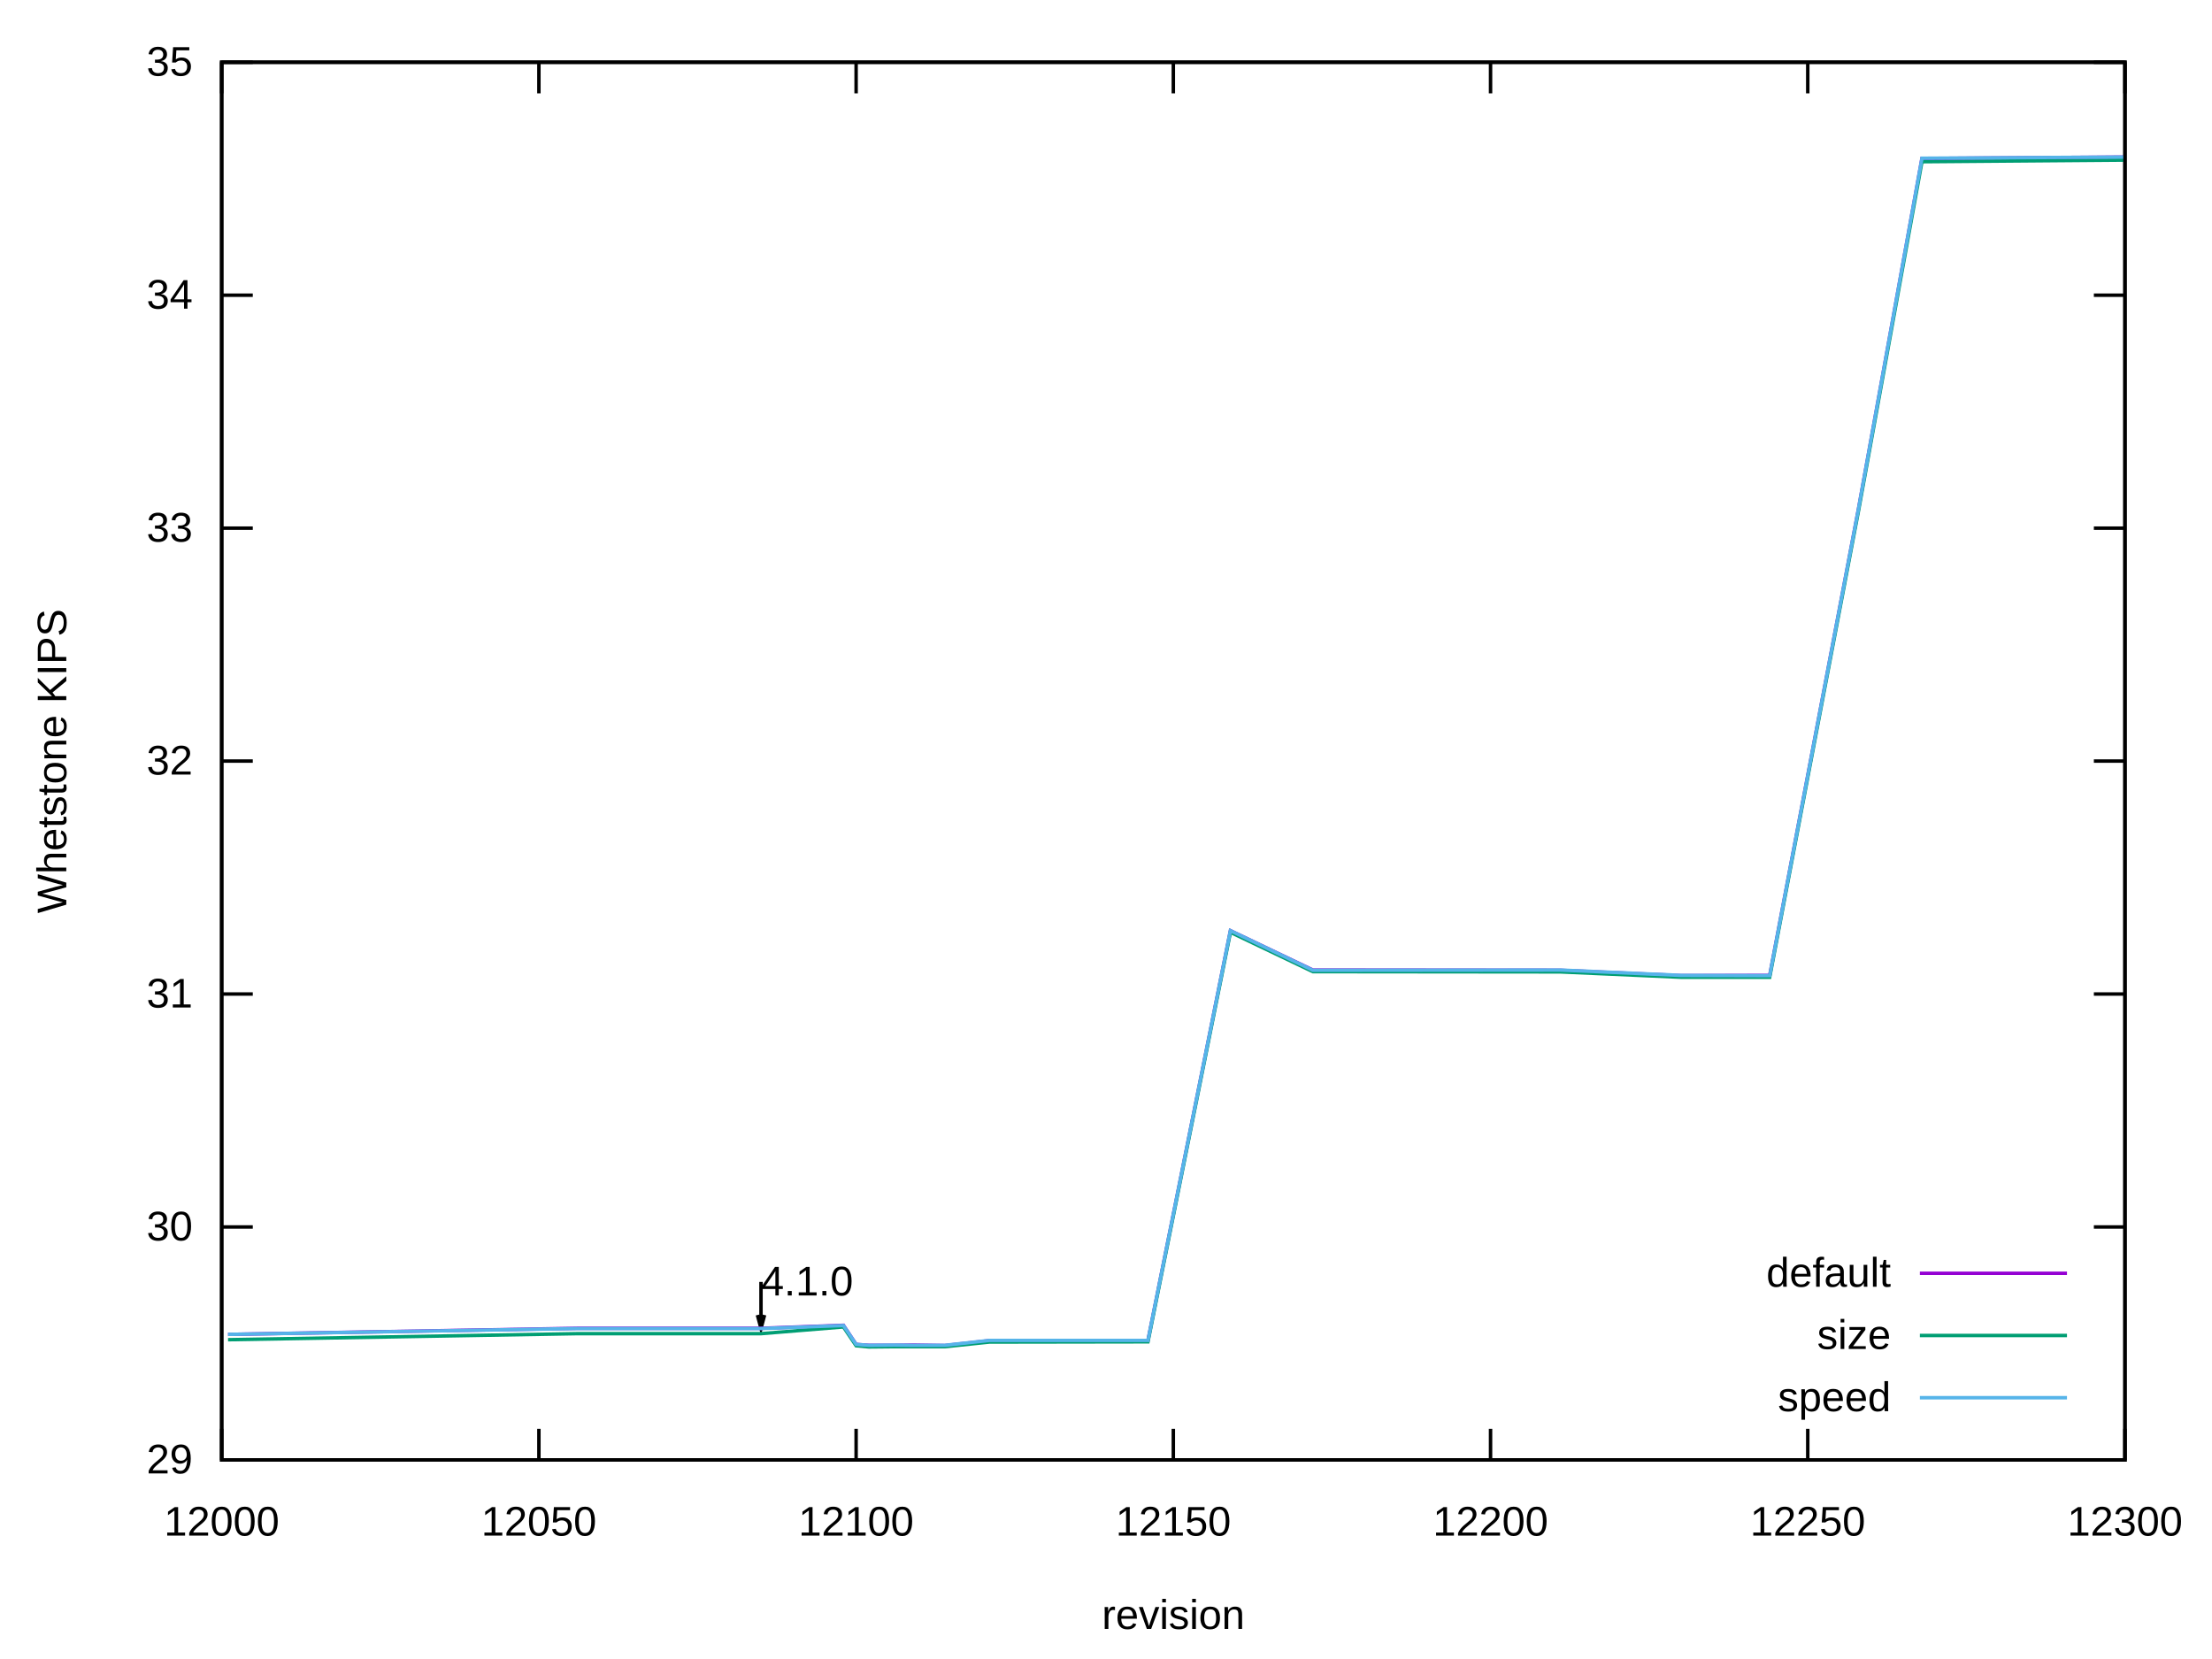
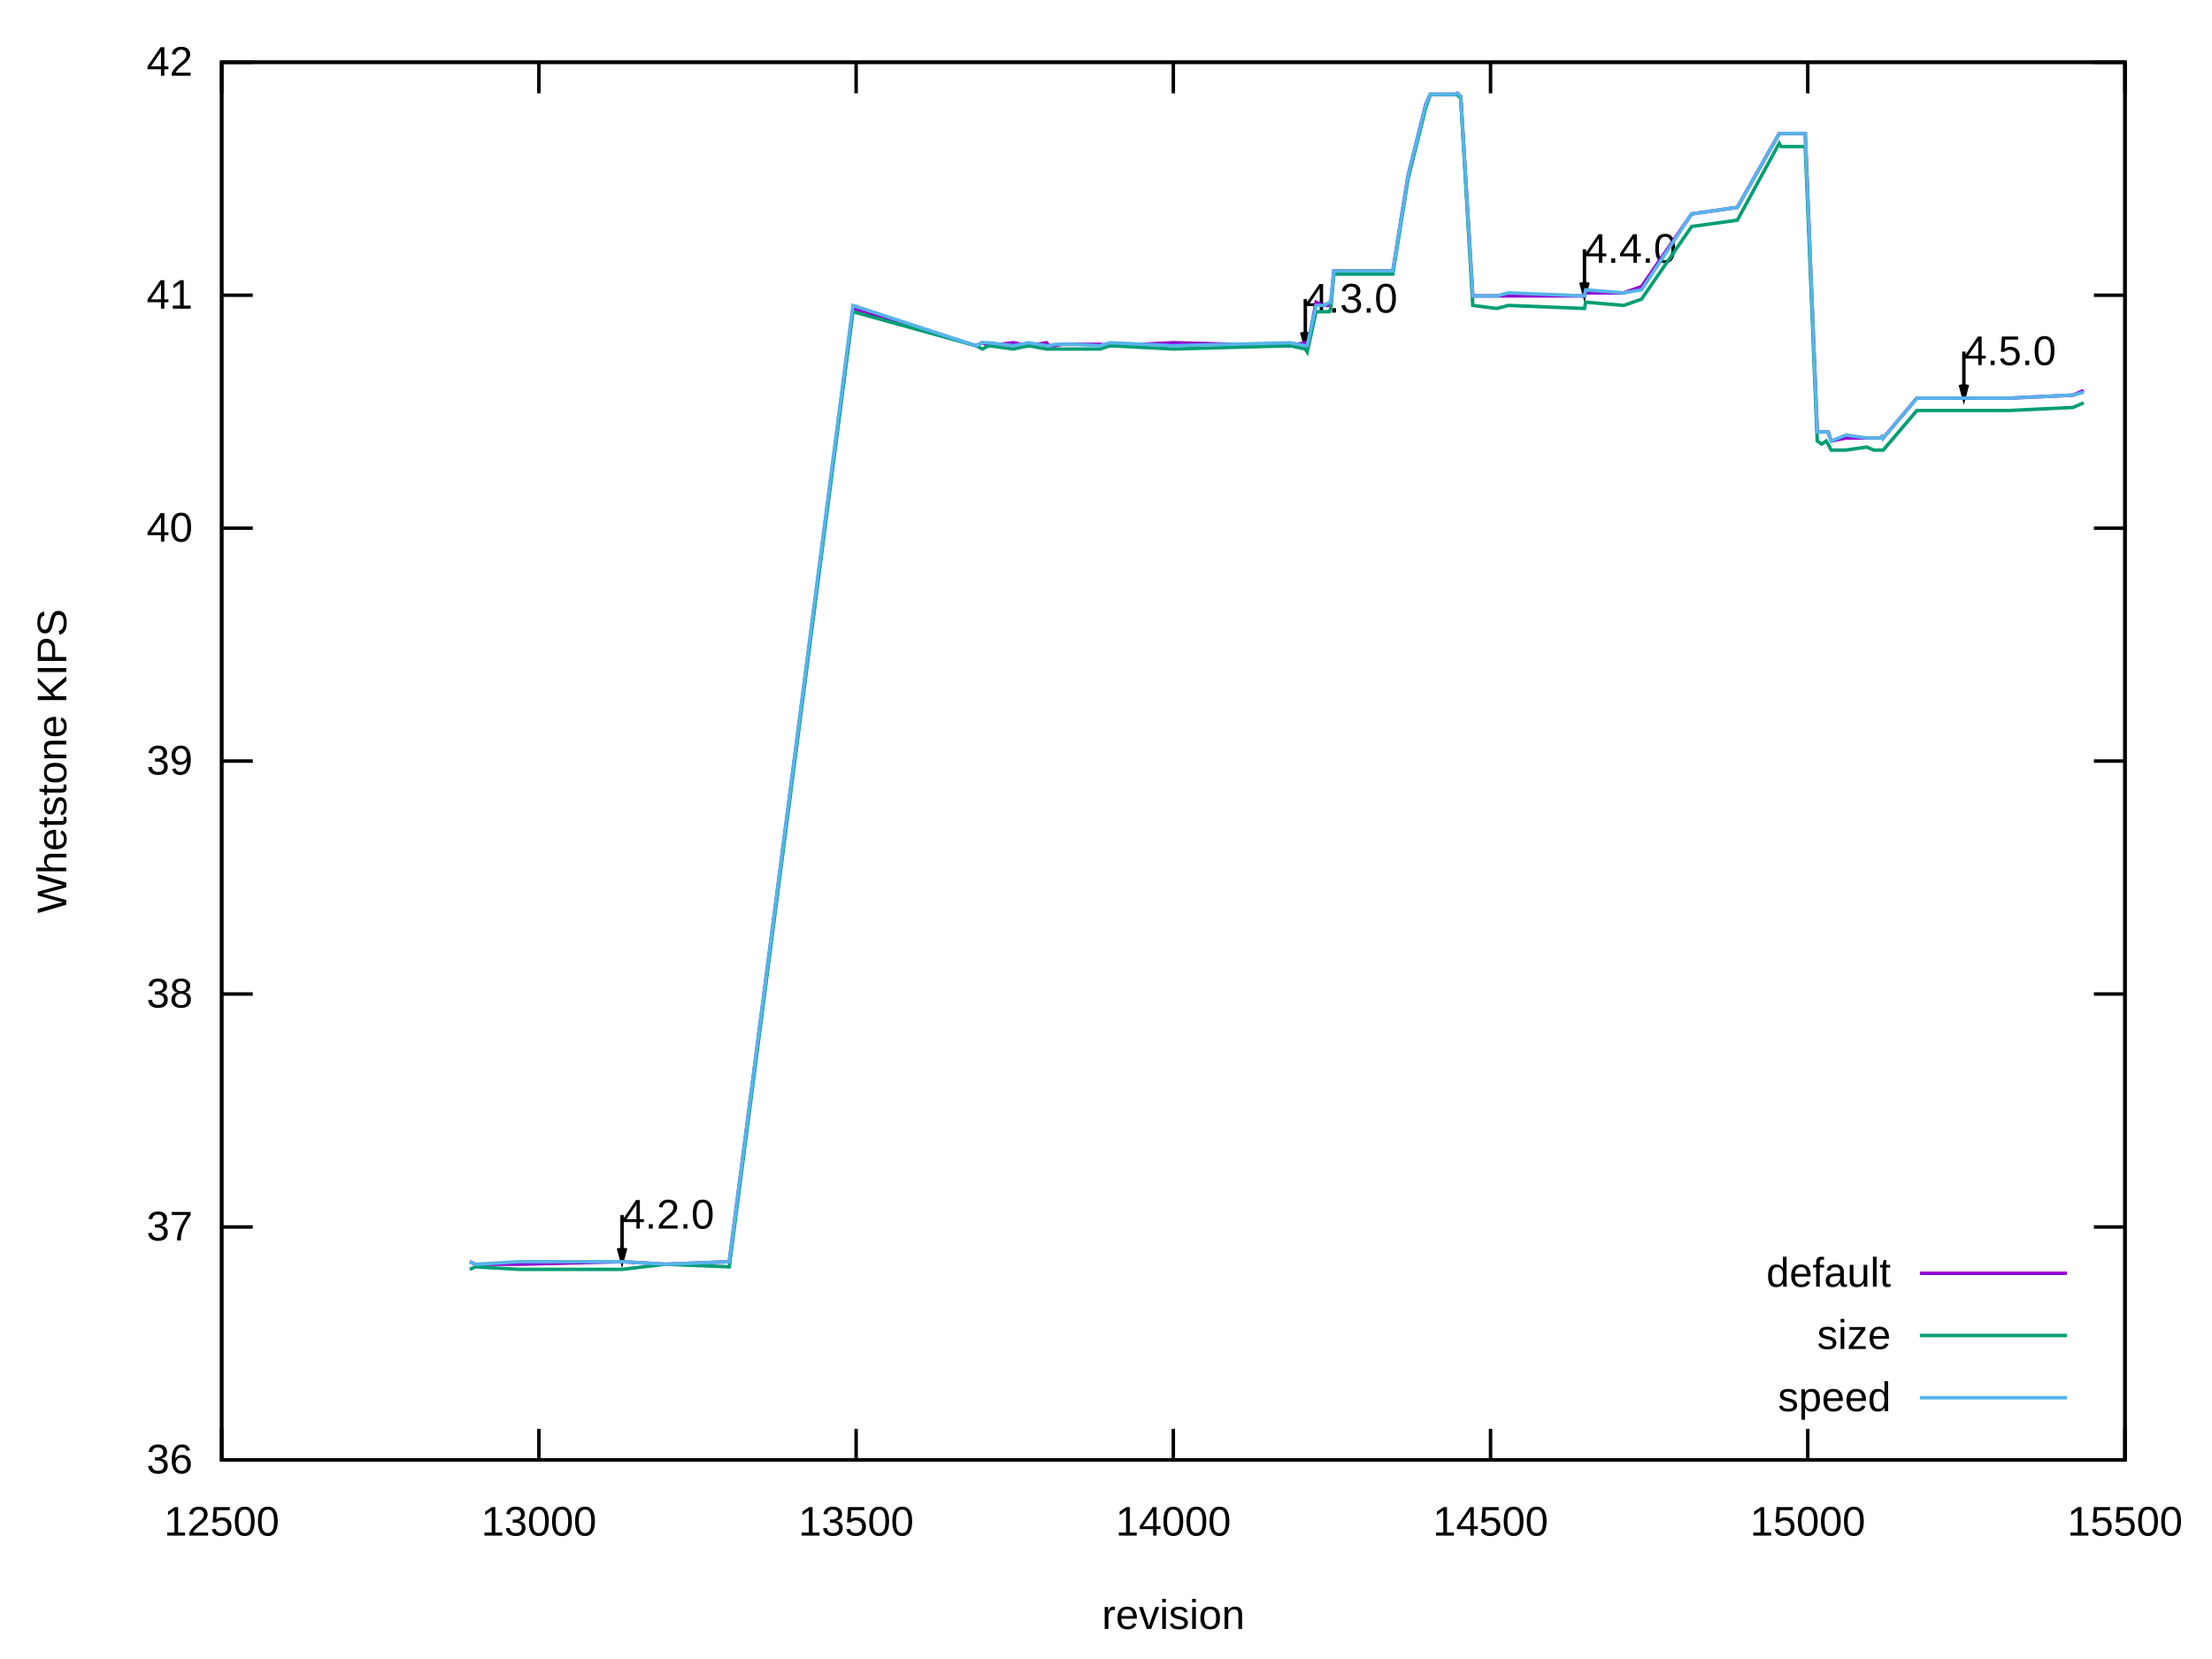
<svg xmlns="http://www.w3.org/2000/svg" xmlns:xlink="http://www.w3.org/1999/xlink" width="640" height="480" viewBox="0 0 640 480">
  <g id="gnuplot_canvas">
    <rect x="0" y="0" width="640" height="480" fill="none" />
    <defs>
      <circle id="gpDot" r="0.5" stroke-width="0.5" stroke="currentColor" />
      <path id="gpPt0" stroke-width="0.222" stroke="currentColor" d="M-1,0 h2 M0,-1 v2" />
      <path id="gpPt1" stroke-width="0.222" stroke="currentColor" d="M-1,-1 L1,1 M1,-1 L-1,1" />
      <path id="gpPt2" stroke-width="0.222" stroke="currentColor" d="M-1,0 L1,0 M0,-1 L0,1 M-1,-1 L1,1 M-1,1 L1,-1" />
      <rect id="gpPt3" stroke-width="0.222" stroke="currentColor" x="-1" y="-1" width="2" height="2" />
      <rect id="gpPt4" stroke-width="0.222" stroke="currentColor" fill="currentColor" x="-1" y="-1" width="2" height="2" />
      <circle id="gpPt5" stroke-width="0.222" stroke="currentColor" cx="0" cy="0" r="1" />
      <use xlink:href="#gpPt5" id="gpPt6" fill="currentColor" stroke="none" />
      <path id="gpPt7" stroke-width="0.222" stroke="currentColor" d="M0,-1.33 L-1.33,0.67 L1.33,0.67 z" />
      <use xlink:href="#gpPt7" id="gpPt8" fill="currentColor" stroke="none" />
      <use xlink:href="#gpPt7" id="gpPt9" stroke="currentColor" transform="rotate(180)" />
      <use xlink:href="#gpPt9" id="gpPt10" fill="currentColor" stroke="none" />
      <use xlink:href="#gpPt3" id="gpPt11" stroke="currentColor" transform="rotate(45)" />
      <use xlink:href="#gpPt11" id="gpPt12" fill="currentColor" stroke="none" />
      <path id="gpPt13" stroke-width="0.222" stroke="currentColor" d="M0,1.330 L1.265,0.411 L0.782,-1.067 L-0.782,-1.076 L-1.265,0.411 z" />
      <use xlink:href="#gpPt13" id="gpPt14" fill="currentColor" stroke="none" />
      <filter id="textbox" filterUnits="objectBoundingBox" x="0" y="0" height="1" width="1">
        <feFlood flood-color="white" flood-opacity="1" result="bgnd" />
        <feComposite in="SourceGraphic" in2="bgnd" operator="atop" />
      </filter>
      <filter id="greybox" filterUnits="objectBoundingBox" x="0" y="0" height="1" width="1">
        <feFlood flood-color="lightgrey" flood-opacity="1" result="grey" />
        <feComposite in="SourceGraphic" in2="grey" operator="atop" />
      </filter>
    </defs>
    <g fill="none" color="white" stroke="currentColor" stroke-width="1.00" stroke-linecap="butt" stroke-linejoin="miter">
</g>
    <g fill="none" color="black" stroke="currentColor" stroke-width="1.00" stroke-linecap="butt" stroke-linejoin="miter">
      <path stroke="black" d="M64.14,422.40 L73.14,422.40 M614.82,422.40 L605.82,422.40  " />
      <g transform="translate(55.75,426.30)" stroke="none" fill="black" font-family="Arial" font-size="12.00" text-anchor="end">
        <text>
-           <tspan font-family="Arial"> 29</tspan>
+           <tspan font-family="Arial"> 36</tspan>
        </text>
      </g>
    </g>
    <g fill="none" color="black" stroke="currentColor" stroke-width="1.00" stroke-linecap="butt" stroke-linejoin="miter">
      <path stroke="black" d="M64.14,355.00 L73.14,355.00 M614.82,355.00 L605.82,355.00  " />
      <g transform="translate(55.75,358.90)" stroke="none" fill="black" font-family="Arial" font-size="12.00" text-anchor="end">
        <text>
-           <tspan font-family="Arial"> 30</tspan>
+           <tspan font-family="Arial"> 37</tspan>
        </text>
      </g>
    </g>
    <g fill="none" color="black" stroke="currentColor" stroke-width="1.00" stroke-linecap="butt" stroke-linejoin="miter">
      <path stroke="black" d="M64.14,287.60 L73.14,287.60 M614.82,287.60 L605.82,287.60  " />
      <g transform="translate(55.75,291.50)" stroke="none" fill="black" font-family="Arial" font-size="12.00" text-anchor="end">
        <text>
-           <tspan font-family="Arial"> 31</tspan>
+           <tspan font-family="Arial"> 38</tspan>
        </text>
      </g>
    </g>
    <g fill="none" color="black" stroke="currentColor" stroke-width="1.00" stroke-linecap="butt" stroke-linejoin="miter">
      <path stroke="black" d="M64.14,220.20 L73.14,220.20 M614.82,220.20 L605.82,220.20  " />
      <g transform="translate(55.75,224.10)" stroke="none" fill="black" font-family="Arial" font-size="12.00" text-anchor="end">
        <text>
-           <tspan font-family="Arial"> 32</tspan>
+           <tspan font-family="Arial"> 39</tspan>
        </text>
      </g>
    </g>
    <g fill="none" color="black" stroke="currentColor" stroke-width="1.00" stroke-linecap="butt" stroke-linejoin="miter">
      <path stroke="black" d="M64.14,152.81 L73.14,152.81 M614.82,152.81 L605.82,152.81  " />
      <g transform="translate(55.75,156.71)" stroke="none" fill="black" font-family="Arial" font-size="12.00" text-anchor="end">
        <text>
-           <tspan font-family="Arial"> 33</tspan>
+           <tspan font-family="Arial"> 40</tspan>
        </text>
      </g>
    </g>
    <g fill="none" color="black" stroke="currentColor" stroke-width="1.00" stroke-linecap="butt" stroke-linejoin="miter">
      <path stroke="black" d="M64.14,85.41 L73.14,85.41 M614.82,85.41 L605.82,85.41  " />
      <g transform="translate(55.75,89.31)" stroke="none" fill="black" font-family="Arial" font-size="12.00" text-anchor="end">
        <text>
-           <tspan font-family="Arial"> 34</tspan>
+           <tspan font-family="Arial"> 41</tspan>
        </text>
      </g>
    </g>
    <g fill="none" color="black" stroke="currentColor" stroke-width="1.00" stroke-linecap="butt" stroke-linejoin="miter">
      <path stroke="black" d="M64.14,18.01 L73.14,18.01 M614.82,18.01 L605.82,18.01  " />
      <g transform="translate(55.75,21.91)" stroke="none" fill="black" font-family="Arial" font-size="12.00" text-anchor="end">
        <text>
-           <tspan font-family="Arial"> 35</tspan>
+           <tspan font-family="Arial"> 42</tspan>
        </text>
      </g>
    </g>
    <g fill="none" color="black" stroke="currentColor" stroke-width="1.00" stroke-linecap="butt" stroke-linejoin="miter">
      <path stroke="black" d="M64.14,422.40 L64.14,413.40 M64.14,18.01 L64.14,27.01  " />
      <g transform="translate(64.14,444.30)" stroke="none" fill="black" font-family="Arial" font-size="12.00" text-anchor="middle">
        <text>
-           <tspan font-family="Arial"> 12000</tspan>
+           <tspan font-family="Arial"> 12500</tspan>
        </text>
      </g>
    </g>
    <g fill="none" color="black" stroke="currentColor" stroke-width="1.00" stroke-linecap="butt" stroke-linejoin="miter">
      <path stroke="black" d="M155.92,422.40 L155.92,413.40 M155.92,18.01 L155.92,27.01  " />
      <g transform="translate(155.92,444.30)" stroke="none" fill="black" font-family="Arial" font-size="12.00" text-anchor="middle">
        <text>
-           <tspan font-family="Arial"> 12050</tspan>
+           <tspan font-family="Arial"> 13000</tspan>
        </text>
      </g>
    </g>
    <g fill="none" color="black" stroke="currentColor" stroke-width="1.00" stroke-linecap="butt" stroke-linejoin="miter">
      <path stroke="black" d="M247.70,422.40 L247.70,413.40 M247.70,18.01 L247.70,27.01  " />
      <g transform="translate(247.70,444.30)" stroke="none" fill="black" font-family="Arial" font-size="12.00" text-anchor="middle">
        <text>
-           <tspan font-family="Arial"> 12100</tspan>
+           <tspan font-family="Arial"> 13500</tspan>
        </text>
      </g>
    </g>
    <g fill="none" color="black" stroke="currentColor" stroke-width="1.00" stroke-linecap="butt" stroke-linejoin="miter">
      <path stroke="black" d="M339.48,422.40 L339.48,413.40 M339.48,18.01 L339.48,27.01  " />
      <g transform="translate(339.48,444.30)" stroke="none" fill="black" font-family="Arial" font-size="12.00" text-anchor="middle">
        <text>
-           <tspan font-family="Arial"> 12150</tspan>
+           <tspan font-family="Arial"> 14000</tspan>
        </text>
      </g>
    </g>
    <g fill="none" color="black" stroke="currentColor" stroke-width="1.00" stroke-linecap="butt" stroke-linejoin="miter">
      <path stroke="black" d="M431.26,422.40 L431.26,413.40 M431.26,18.01 L431.26,27.01  " />
      <g transform="translate(431.26,444.30)" stroke="none" fill="black" font-family="Arial" font-size="12.00" text-anchor="middle">
        <text>
-           <tspan font-family="Arial"> 12200</tspan>
+           <tspan font-family="Arial"> 14500</tspan>
        </text>
      </g>
    </g>
    <g fill="none" color="black" stroke="currentColor" stroke-width="1.00" stroke-linecap="butt" stroke-linejoin="miter">
      <path stroke="black" d="M523.04,422.40 L523.04,413.40 M523.04,18.01 L523.04,27.01  " />
      <g transform="translate(523.04,444.30)" stroke="none" fill="black" font-family="Arial" font-size="12.00" text-anchor="middle">
        <text>
-           <tspan font-family="Arial"> 12250</tspan>
+           <tspan font-family="Arial"> 15000</tspan>
        </text>
      </g>
    </g>
    <g fill="none" color="black" stroke="currentColor" stroke-width="1.00" stroke-linecap="butt" stroke-linejoin="miter">
      <path stroke="black" d="M614.82,422.40 L614.82,413.40 M614.82,18.01 L614.82,27.01  " />
      <g transform="translate(614.82,444.30)" stroke="none" fill="black" font-family="Arial" font-size="12.00" text-anchor="middle">
        <text>
-           <tspan font-family="Arial"> 12300</tspan>
+           <tspan font-family="Arial"> 15500</tspan>
        </text>
      </g>
    </g>
    <g fill="none" color="black" stroke="currentColor" stroke-width="1.00" stroke-linecap="butt" stroke-linejoin="miter">
</g>
    <g fill="none" color="black" stroke="currentColor" stroke-width="1.00" stroke-linecap="butt" stroke-linejoin="miter">
      <path stroke="black" d="M64.14,18.01 L64.14,422.40 L614.82,422.40 L614.82,18.01 L64.14,18.01 Z  " />
-       <g transform="translate(220.17,374.81)" stroke="none" fill="black" font-family="Arial" font-size="12.00" text-anchor="start">
-         <text>
-           <tspan font-family="Arial">4.1.0</tspan>
-         </text>
-       </g>
-       <path stroke="black" d="M219.14,380.48 L220.18,384.38 L221.22,380.48 M220.18,370.90 L220.18,384.38  " />
-     </g>
-     <g fill="none" color="black" stroke="currentColor" stroke-width="1.00" stroke-linecap="butt" stroke-linejoin="miter">
-       <g transform="translate(19.18,220.21) rotate(270)" stroke="none" fill="black" font-family="Arial" font-size="12.00" text-anchor="middle">
-         <text>
-           <tspan font-family="Arial">Whetstone KIPS</tspan>
-         </text>
-       </g>
-     </g>
-     <g fill="none" color="black" stroke="currentColor" stroke-width="1.00" stroke-linecap="butt" stroke-linejoin="miter">
-       <g transform="translate(339.48,471.30)" stroke="none" fill="black" font-family="Arial" font-size="12.00" text-anchor="middle">
-         <text>
-           <tspan font-family="Arial">revision</tspan>
-         </text>
-       </g>
+       <g transform="translate(179.97,355.46)" stroke="none" fill="black" font-family="Arial" font-size="12.00" text-anchor="start">
+         <text>
+           <tspan font-family="Arial">4.2.0</tspan>
+         </text>
+       </g>
+       <g transform="translate(377.66,90.45)" stroke="none" fill="black" font-family="Arial" font-size="12.00" text-anchor="start">
+         <text>
+           <tspan font-family="Arial">4.3.0</tspan>
+         </text>
+       </g>
+       <g transform="translate(458.43,76.03)" stroke="none" fill="black" font-family="Arial" font-size="12.00" text-anchor="start">
+         <text>
+           <tspan font-family="Arial">4.4.0</tspan>
+         </text>
+       </g>
+       <g transform="translate(568.20,105.62)" stroke="none" fill="black" font-family="Arial" font-size="12.00" text-anchor="start">
+         <text>
+           <tspan font-family="Arial">4.5.0</tspan>
+         </text>
+       </g>
+     </g>
+     <g fill="none" color="black" stroke="currentColor" stroke-width="1.00" stroke-linecap="butt" stroke-linejoin="miter">
+       <path stroke="black" d="M178.94,361.13 L179.98,365.03 L181.02,361.13 M179.98,351.55 L179.98,365.03  " />
+     </g>
+     <g fill="none" color="black" stroke="currentColor" stroke-width="1.00" stroke-linecap="butt" stroke-linejoin="miter">
+       <path stroke="black" d="M376.63,96.12 L377.67,100.02 L378.71,96.12 M377.67,86.54 L377.67,100.02  " />
+     </g>
+     <g fill="none" color="black" stroke="currentColor" stroke-width="1.00" stroke-linecap="butt" stroke-linejoin="miter">
+       <path stroke="black" d="M457.40,81.70 L458.44,85.60 L459.48,81.70 M458.44,72.12 L458.44,85.60  " />
+     </g>
+     <g fill="none" color="black" stroke="currentColor" stroke-width="1.00" stroke-linecap="butt" stroke-linejoin="miter">
+       <path stroke="black" d="M567.17,111.29 L568.21,115.19 L569.25,111.29 M568.21,101.71 L568.21,115.19  " />
    </g>
    <g fill="none" color="black" stroke="currentColor" stroke-width="1.00" stroke-linecap="butt" stroke-linejoin="miter">
</g>
    <g id="gnuplot_plot_1">
      <g fill="none" color="black" stroke="currentColor" stroke-width="1.00" stroke-linecap="butt" stroke-linejoin="miter">
        <g transform="translate(547.09,372.30)" stroke="none" fill="black" font-family="Arial" font-size="12.00" text-anchor="end">
          <text>
            <tspan font-family="Arial">default</tspan>
          </text>
        </g>
      </g>
      <g fill="none" color="black" stroke="currentColor" stroke-width="1.00" stroke-linecap="butt" stroke-linejoin="miter">
-         <path stroke="rgb(148,   0, 211)" d="M555.48,368.40 L598.04,368.40 M65.98,386.07 L166.93,384.32 L220.17,384.32 L244.03,383.44 L247.70,388.97 L251.37,389.24   L258.71,389.24 L264.22,389.17 L273.40,389.31 L286.25,387.89 L332.14,387.82 L356.00,269.27 L379.86,280.66 L451.45,280.73   L486.33,282.28 L512.03,282.21 L537.72,147.21 L556.08,45.85 L614.82,45.44  " />
+         <path stroke="rgb(148,   0, 211)" d="M555.48,368.40 L598.04,368.40 M135.91,365.04 L137.56,365.79 L150.23,365.79 L179.97,365.04 L192.63,365.79 L210.99,365.04   L246.78,89.25 L282.39,100.03 L284.23,99.16 L286.06,100.03 L293.22,99.16 L297.63,100.03 L302.77,99.16 L303.50,100.03   L305.15,100.03 L307.36,99.63 L311.03,99.63 L318.37,99.63 L321.12,100.03 L339.48,99.16 L373.26,100.03 L377.66,99.16   L378.21,100.98 L380.78,87.43 L382.62,88.37 L383.17,88.37 L384.64,88.37 L385.00,88.37 L385.92,78.40 L394.55,78.40   L402.99,78.40 L407.40,50.77 L412.54,30.14 L413.82,27.31 L420.80,27.31 L421.71,26.97 L422.63,27.92 L426.12,85.61   L433.10,85.61 L436.40,85.61 L458.43,85.61 L458.79,84.73 L469.81,84.73 L474.95,82.91 L489.45,61.89 L502.66,60.00   L514.78,38.63 L515.33,38.63 L522.31,38.63 L525.79,124.97 L527.08,124.97 L528.36,124.97 L528.91,124.97 L529.83,127.60   L534.05,126.72 L540.11,126.72 L542.13,126.72 L544.52,126.72 L544.70,125.85 L544.88,126.72 L554.61,115.20 L567.09,115.20   L568.20,115.20 L581.23,115.20 L599.77,114.32 L602.89,112.97  " />
      </g>
    </g>
    <g id="gnuplot_plot_2">
      <g fill="none" color="black" stroke="currentColor" stroke-width="1.00" stroke-linecap="butt" stroke-linejoin="miter">
        <g transform="translate(547.09,390.30)" stroke="none" fill="black" font-family="Arial" font-size="12.00" text-anchor="end">
          <text>
            <tspan font-family="Arial">size</tspan>
          </text>
        </g>
      </g>
      <g fill="none" color="black" stroke="currentColor" stroke-width="1.00" stroke-linecap="butt" stroke-linejoin="miter">
-         <path stroke="rgb(  0, 158, 115)" d="M555.48,386.40 L598.04,386.40 M65.98,387.62 L166.93,385.87 L220.17,385.87 L244.03,383.92 L247.70,389.37 L251.37,389.71   L258.71,389.64 L264.22,389.64 L273.40,389.64 L286.25,388.30 L332.14,388.23 L356.00,269.74 L379.86,281.13 L451.45,281.20   L486.33,282.75 L512.03,282.75 L537.72,147.82 L556.08,46.79 L614.82,46.32  " />
+         <path stroke="rgb(  0, 158, 115)" d="M555.48,386.40 L598.04,386.40 M135.91,367.27 L137.56,366.53 L150.23,367.27 L179.97,367.27 L192.63,365.79 L210.99,366.53   L246.78,90.19 L282.39,100.03 L284.23,100.98 L286.06,100.03 L293.22,100.98 L297.63,100.03 L302.77,100.98 L303.50,100.98   L305.15,100.98 L307.36,100.98 L311.03,100.98 L318.37,100.98 L321.12,100.03 L339.48,100.98 L373.26,100.03 L377.66,100.98   L378.21,101.85 L380.78,90.19 L382.62,90.19 L383.17,90.19 L384.64,90.19 L385.00,89.25 L385.92,79.28 L394.55,79.28   L402.99,79.28 L407.40,51.71 L412.54,31.09 L413.82,27.31 L420.80,27.31 L421.71,27.45 L422.63,28.52 L426.12,88.37   L433.10,89.25 L436.40,88.37 L458.43,89.25 L458.79,87.43 L469.81,88.37 L474.95,86.55 L489.45,65.53 L502.66,63.71   L514.78,41.46 L515.33,42.41 L522.31,42.41 L525.79,127.60 L527.08,128.48 L528.36,127.60 L528.91,128.48 L529.83,130.23   L534.05,130.23 L540.11,129.35 L542.13,130.23 L544.52,130.23 L544.70,130.23 L544.88,130.23 L554.61,118.77 L567.09,118.77   L568.20,118.77 L581.23,118.77 L599.77,117.89 L602.89,116.55  " />
      </g>
    </g>
    <g id="gnuplot_plot_3">
      <g fill="none" color="black" stroke="currentColor" stroke-width="1.00" stroke-linecap="butt" stroke-linejoin="miter">
        <g transform="translate(547.09,408.30)" stroke="none" fill="black" font-family="Arial" font-size="12.00" text-anchor="end">
          <text>
            <tspan font-family="Arial">speed</tspan>
          </text>
        </g>
      </g>
      <g fill="none" color="black" stroke="currentColor" stroke-width="1.00" stroke-linecap="butt" stroke-linejoin="miter">
-         <path stroke="rgb( 86, 180, 233)" d="M555.48,404.40 L598.04,404.40 M65.98,386.07 L166.93,384.39 L220.17,384.39 L244.03,383.51 L247.70,388.97 L251.37,389.24   L258.71,389.17 L264.22,389.24 L273.40,389.24 L286.25,387.82 L332.14,387.82 L356.00,269.27 L379.86,280.73 L451.45,280.66   L486.33,282.21 L512.03,282.28 L537.72,147.21 L556.08,45.78 L614.82,45.44  " />
+         <path stroke="rgb( 86, 180, 233)" d="M555.48,404.40 L598.04,404.40 M135.91,365.04 L137.56,365.79 L150.23,365.04 L179.97,365.04 L192.63,365.79 L210.99,365.04   L246.78,88.37 L282.39,100.03 L284.23,99.16 L286.06,99.16 L293.22,100.03 L297.63,99.16 L302.77,100.03 L303.50,100.03   L305.15,99.63 L307.36,99.63 L311.03,99.63 L318.37,100.03 L321.12,99.16 L339.48,100.03 L373.26,99.16 L377.66,100.03   L378.21,100.03 L380.78,88.37 L382.62,88.37 L383.17,88.37 L384.64,87.43 L385.00,87.43 L385.92,78.40 L394.55,78.40   L402.99,78.40 L407.40,50.77 L412.54,30.14 L413.82,27.31 L420.80,27.31 L421.71,26.97 L422.63,27.92 L426.12,85.61   L433.10,85.61 L436.40,84.73 L458.43,85.61 L458.79,83.86 L469.81,84.73 L474.95,83.86 L489.45,61.89 L502.66,60.00   L514.78,38.63 L515.33,38.63 L522.31,38.63 L525.79,124.97 L527.08,124.97 L528.36,124.97 L528.91,124.97 L529.83,127.60   L534.05,125.85 L540.11,126.72 L542.13,126.72 L544.52,126.72 L544.70,125.85 L544.88,126.72 L554.61,115.20 L567.09,115.20   L568.20,115.20 L581.23,115.20 L599.77,114.32 L602.89,113.45  " />
      </g>
    </g>
    <g fill="none" color="white" stroke="rgb( 86, 180, 233)" stroke-width="2.00" stroke-linecap="butt" stroke-linejoin="miter">
</g>
    <g fill="none" color="black" stroke="currentColor" stroke-width="2.00" stroke-linecap="butt" stroke-linejoin="miter">
</g>
    <g fill="none" color="black" stroke="black" stroke-width="1.00" stroke-linecap="butt" stroke-linejoin="miter">
</g>
    <g fill="none" color="black" stroke="currentColor" stroke-width="1.00" stroke-linecap="butt" stroke-linejoin="miter">
      <path stroke="black" d="M64.14,18.01 L64.14,422.40 L614.82,422.40 L614.82,18.01 L64.14,18.01 Z  " />
-     </g>
+       <g transform="translate(19.18,220.21) rotate(270.00)" stroke="none" fill="black" font-family="Arial" font-size="12.00" text-anchor="middle">
+         <text>
+           <tspan font-family="Arial">Whetstone KIPS</tspan>
+         </text>
+       </g>
+     </g>
+     <g fill="none" color="black" stroke="currentColor" stroke-width="1.00" stroke-linecap="butt" stroke-linejoin="miter">
+       <g transform="translate(339.48,471.30)" stroke="none" fill="black" font-family="Arial" font-size="12.00" text-anchor="middle">
+         <text>
+           <tspan font-family="Arial">revision</tspan>
+         </text>
+       </g>
+     </g>
+     <g fill="none" color="black" stroke="currentColor" stroke-width="1.00" stroke-linecap="butt" stroke-linejoin="miter">
+ </g>
    <g fill="none" color="black" stroke="currentColor" stroke-width="1.00" stroke-linecap="butt" stroke-linejoin="miter">
</g>
  </g>
</svg>
